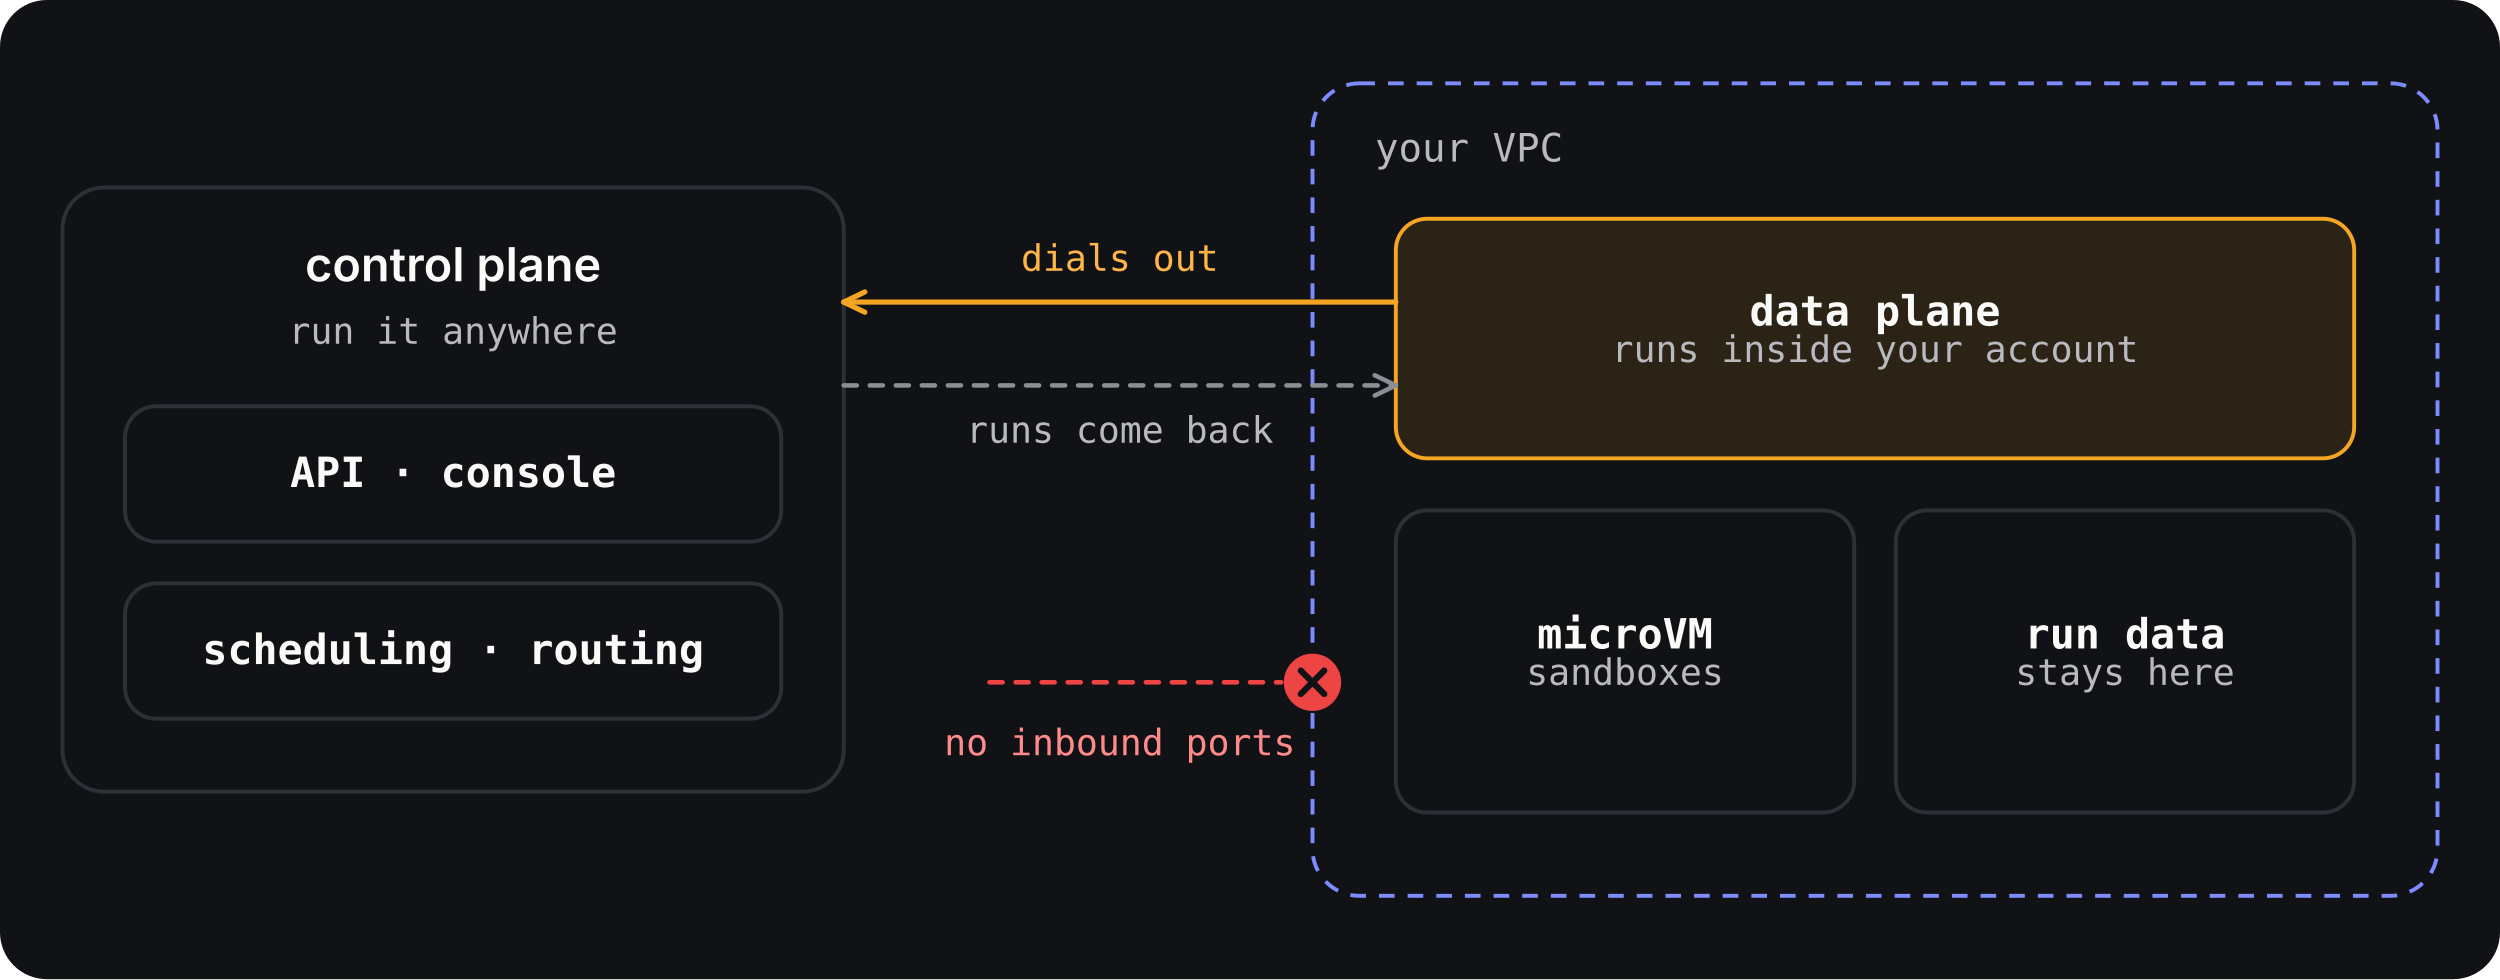
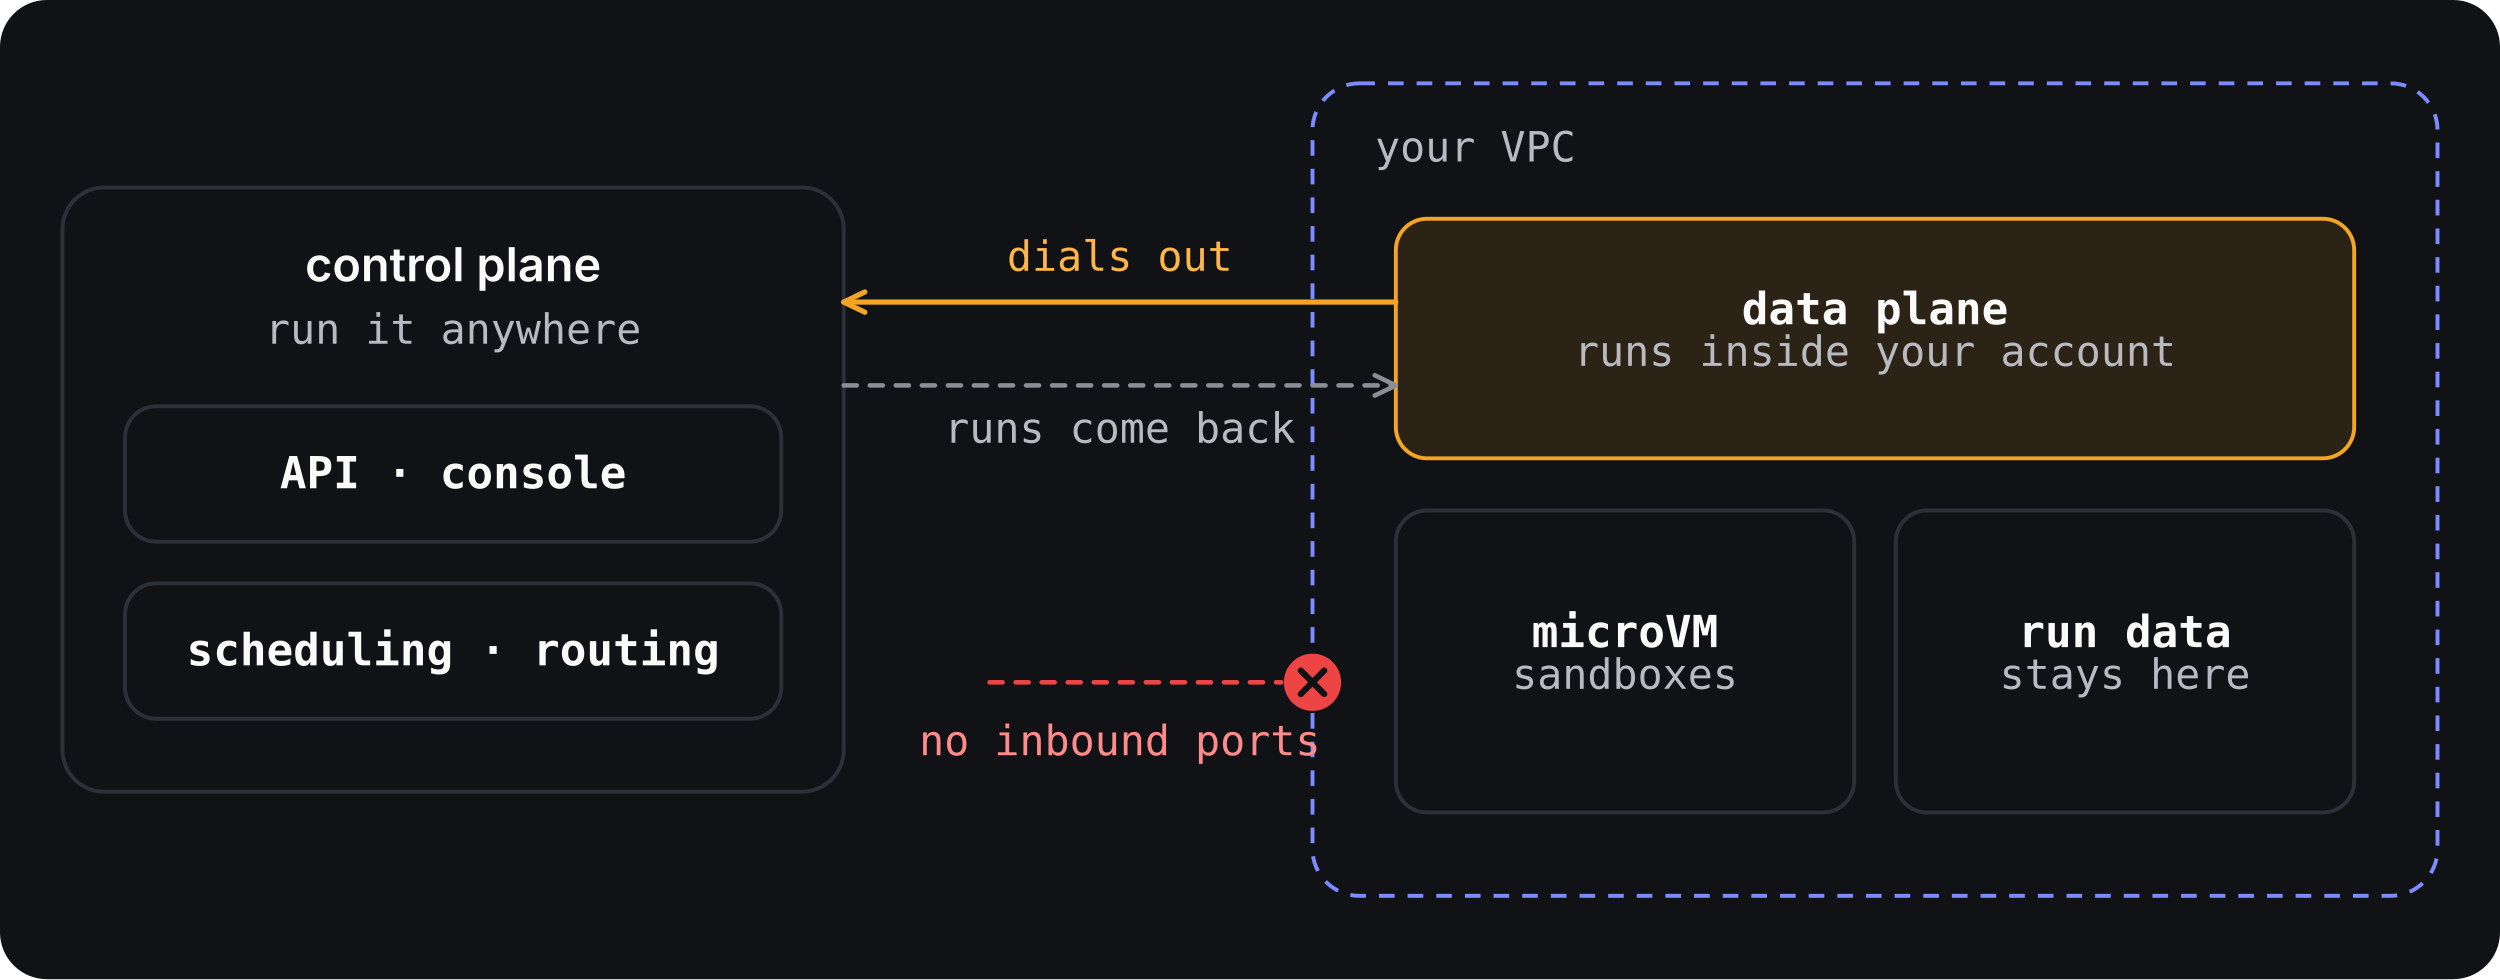
<svg xmlns="http://www.w3.org/2000/svg" viewBox="0 0 960 376" width="960" height="376" role="img" aria-labelledby="t d">
  <rect width="960" height="376" rx="18" fill="#111216" />
  <rect x="24" y="72" width="300" height="232" rx="16" fill="#111216" stroke="#2e3038" stroke-width="1.5" />
  <text x="174" y="108" font-family="'Inter Tight', Inter, ui-sans-serif, system-ui, -apple-system, 'Segoe UI', sans-serif" font-size="18" font-weight="600" fill="#fafaf8" text-anchor="middle">control plane</text>
-   <text x="174" y="132" font-family="'JetBrains Mono', ui-monospace, SFMono-Regular, Menlo, Consolas, monospace" font-size="14" font-weight="400" fill="#b9bac0" text-anchor="middle">run it anywhere</text>
+   <text x="174" y="132" font-family="'JetBrains Mono', ui-monospace, SFMono-Regular, Menlo, Consolas, monospace" font-size="16" font-weight="400" fill="#b9bac0" text-anchor="middle">run it anywhere</text>
  <rect x="48" y="156" width="252" height="52" rx="12" fill="#111216" stroke="#2e3038" stroke-width="1.5" />
-   <text x="174" y="187" font-family="'JetBrains Mono', ui-monospace, SFMono-Regular, Menlo, Consolas, monospace" font-size="16" font-weight="600" fill="#fafaf8" text-anchor="middle">API · console</text>
+   <text x="174" y="187.5" font-family="'JetBrains Mono', ui-monospace, SFMono-Regular, Menlo, Consolas, monospace" font-size="17" font-weight="600" fill="#fafaf8" text-anchor="middle">API · console</text>
  <rect x="48" y="224" width="252" height="52" rx="12" fill="#111216" stroke="#2e3038" stroke-width="1.5" />
-   <text x="174" y="255" font-family="'JetBrains Mono', ui-monospace, SFMono-Regular, Menlo, Consolas, monospace" font-size="16" font-weight="600" fill="#fafaf8" text-anchor="middle">scheduling · routing</text>
+   <text x="174" y="255.5" font-family="'JetBrains Mono', ui-monospace, SFMono-Regular, Menlo, Consolas, monospace" font-size="17" font-weight="600" fill="#fafaf8" text-anchor="middle">scheduling · routing</text>
  <rect x="504" y="32" width="432" height="312" rx="18" fill="#111216" stroke="#7c8cff" stroke-width="1.5" stroke-dasharray="6 5" />
-   <text x="528" y="62" font-family="'JetBrains Mono', ui-monospace, SFMono-Regular, Menlo, Consolas, monospace" font-size="15" font-weight="400" fill="#b9bac0" text-anchor="start">your VPC</text>
+   <text x="528" y="62" font-family="'JetBrains Mono', ui-monospace, SFMono-Regular, Menlo, Consolas, monospace" font-size="16" font-weight="400" fill="#b9bac0" text-anchor="start">your VPC</text>
  <rect x="536" y="84" width="368" height="92" rx="12" fill="#f5a524" fill-opacity="0.12" stroke="#f5a524" stroke-width="1.5" />
-   <text x="720" y="125" font-family="'JetBrains Mono', ui-monospace, SFMono-Regular, Menlo, Consolas, monospace" font-size="16" font-weight="600" fill="#fafaf8" text-anchor="middle">data plane</text>
-   <text x="720" y="139" font-family="'JetBrains Mono', ui-monospace, SFMono-Regular, Menlo, Consolas, monospace" font-size="14" font-weight="400" fill="#b9bac0" text-anchor="middle">runs inside your account</text>
+   <text x="720" y="124.5" font-family="'JetBrains Mono', ui-monospace, SFMono-Regular, Menlo, Consolas, monospace" font-size="17" font-weight="600" fill="#fafaf8" text-anchor="middle">data plane</text>
+   <text x="720" y="140.5" font-family="'JetBrains Mono', ui-monospace, SFMono-Regular, Menlo, Consolas, monospace" font-size="16" font-weight="400" fill="#b9bac0" text-anchor="middle">runs inside your account</text>
  <rect x="536" y="196" width="176" height="116" rx="12" fill="#111216" stroke="#2e3038" stroke-width="1.5" />
-   <text x="624" y="249" font-family="'JetBrains Mono', ui-monospace, SFMono-Regular, Menlo, Consolas, monospace" font-size="16" font-weight="600" fill="#fafaf8" text-anchor="middle">microVM</text>
-   <text x="624" y="263" font-family="'JetBrains Mono', ui-monospace, SFMono-Regular, Menlo, Consolas, monospace" font-size="14" font-weight="400" fill="#b9bac0" text-anchor="middle">sandboxes</text>
+   <text x="624" y="248.5" font-family="'JetBrains Mono', ui-monospace, SFMono-Regular, Menlo, Consolas, monospace" font-size="17" font-weight="600" fill="#fafaf8" text-anchor="middle">microVM</text>
+   <text x="624" y="264.5" font-family="'JetBrains Mono', ui-monospace, SFMono-Regular, Menlo, Consolas, monospace" font-size="16" font-weight="400" fill="#b9bac0" text-anchor="middle">sandboxes</text>
  <rect x="728" y="196" width="176" height="116" rx="12" fill="#111216" stroke="#2e3038" stroke-width="1.5" />
-   <text x="816" y="249" font-family="'JetBrains Mono', ui-monospace, SFMono-Regular, Menlo, Consolas, monospace" font-size="16" font-weight="600" fill="#fafaf8" text-anchor="middle">run data</text>
-   <text x="816" y="263" font-family="'JetBrains Mono', ui-monospace, SFMono-Regular, Menlo, Consolas, monospace" font-size="14" font-weight="400" fill="#b9bac0" text-anchor="middle">stays here</text>
+   <text x="816" y="248.5" font-family="'JetBrains Mono', ui-monospace, SFMono-Regular, Menlo, Consolas, monospace" font-size="17" font-weight="600" fill="#fafaf8" text-anchor="middle">run data</text>
+   <text x="816" y="264.5" font-family="'JetBrains Mono', ui-monospace, SFMono-Regular, Menlo, Consolas, monospace" font-size="16" font-weight="400" fill="#b9bac0" text-anchor="middle">stays here</text>
  <path d="M536 116 L324 116" fill="none" stroke="#f5a524" stroke-width="2" stroke-linecap="round" stroke-linejoin="round" />
  <path d="M332.1 112.1 L324 116 L332.1 119.9" fill="none" stroke="#f5a524" stroke-width="2" stroke-linecap="round" stroke-linejoin="round" />
-   <text x="430" y="104" font-family="'JetBrains Mono', ui-monospace, SFMono-Regular, Menlo, Consolas, monospace" font-size="14" font-weight="400" fill="#ffb547" text-anchor="middle">dials out</text>
+   <text x="430" y="104" font-family="'JetBrains Mono', ui-monospace, SFMono-Regular, Menlo, Consolas, monospace" font-size="16" font-weight="400" fill="#ffb547" text-anchor="middle">dials out</text>
  <path d="M324 148 L536 148" fill="none" stroke="#8c8e96" stroke-width="1.75" stroke-linecap="round" stroke-linejoin="round" stroke-dasharray="5 5" />
  <path d="M527.9 151.9 L536 148 L527.9 144.1" fill="none" stroke="#8c8e96" stroke-width="1.75" stroke-linecap="round" stroke-linejoin="round" />
-   <text x="430" y="170" font-family="'JetBrains Mono', ui-monospace, SFMono-Regular, Menlo, Consolas, monospace" font-size="14" font-weight="400" fill="#b9bac0" text-anchor="middle">runs come back</text>
+   <text x="430" y="170" font-family="'JetBrains Mono', ui-monospace, SFMono-Regular, Menlo, Consolas, monospace" font-size="16" font-weight="400" fill="#b9bac0" text-anchor="middle">runs come back</text>
  <path d="M380 262 L492 262" fill="none" stroke="#ef4444" stroke-width="1.75" stroke-linecap="round" stroke-linejoin="round" stroke-dasharray="5 5" />
  <circle cx="504" cy="262" r="11" fill="#ef4444" />
  <path d="M499.5 257.5 l9 9 M508.5 257.5 l-9 9" stroke="#111216" stroke-width="2.4" stroke-linecap="round" />
-   <text x="430" y="290" font-family="'JetBrains Mono', ui-monospace, SFMono-Regular, Menlo, Consolas, monospace" font-size="14" font-weight="400" fill="#ff8a8a" text-anchor="middle">no inbound ports</text>
+   <text x="430" y="290" font-family="'JetBrains Mono', ui-monospace, SFMono-Regular, Menlo, Consolas, monospace" font-size="16" font-weight="400" fill="#ff8a8a" text-anchor="middle">no inbound ports</text>
</svg>
